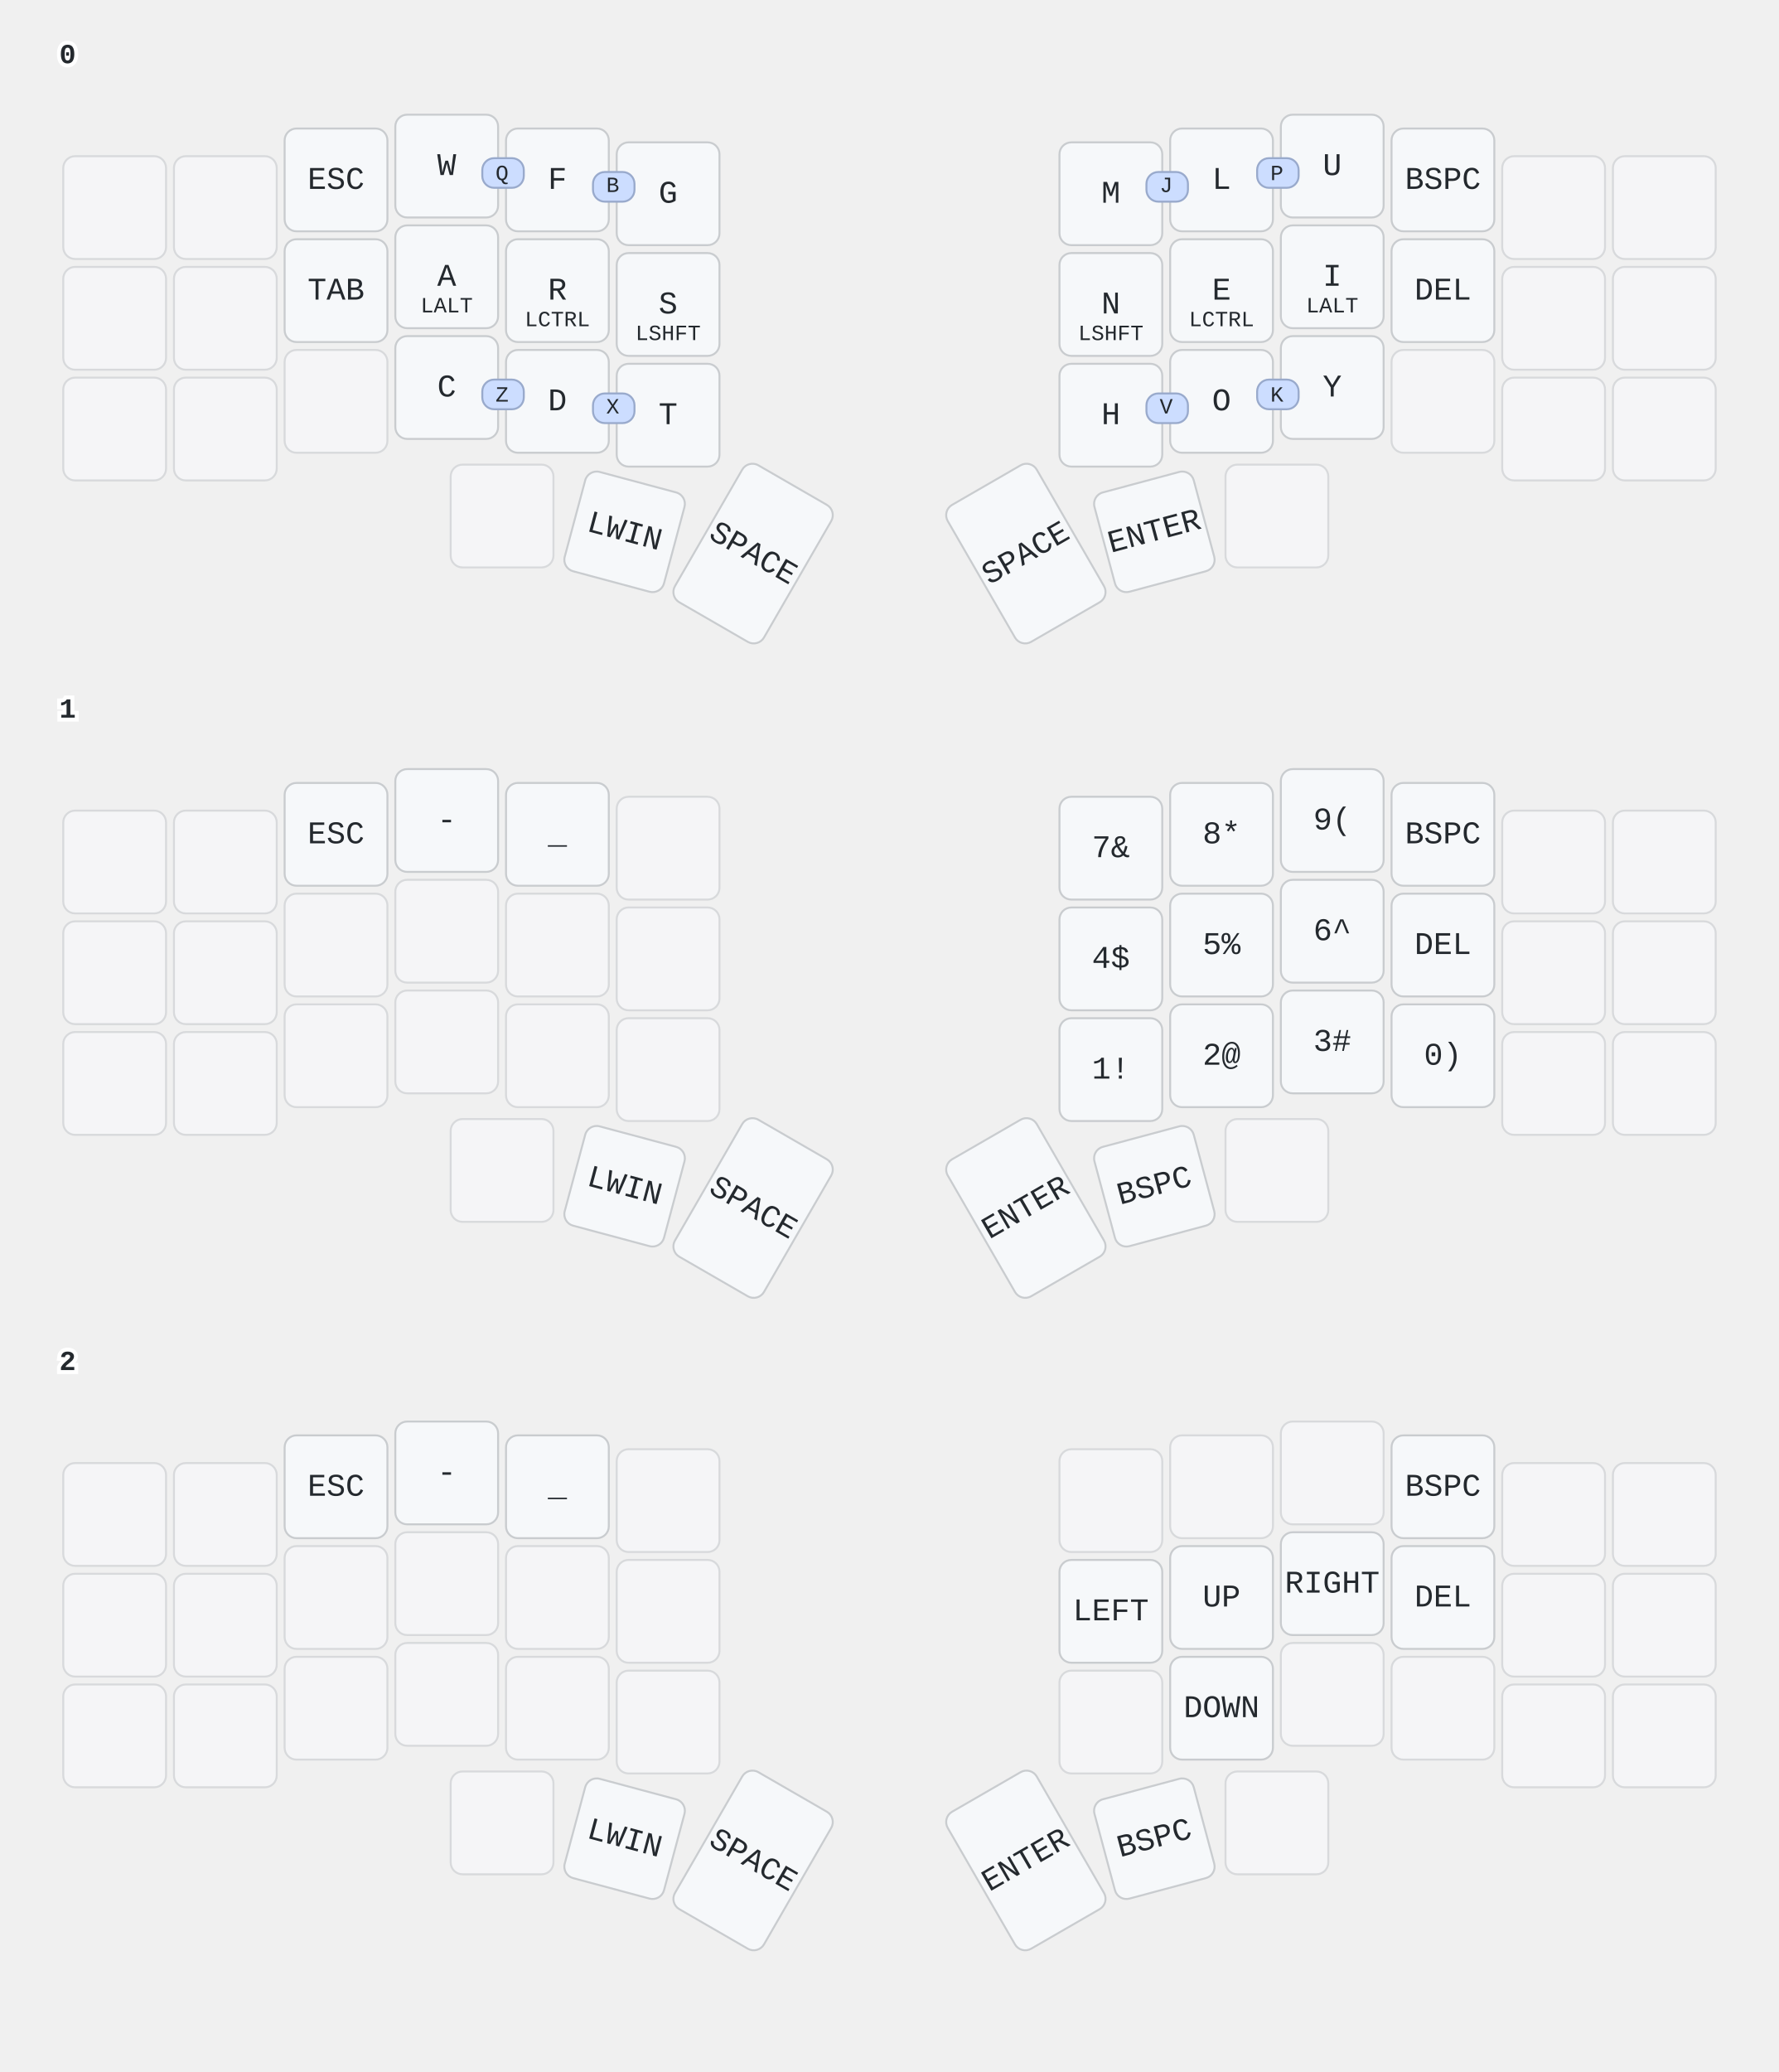
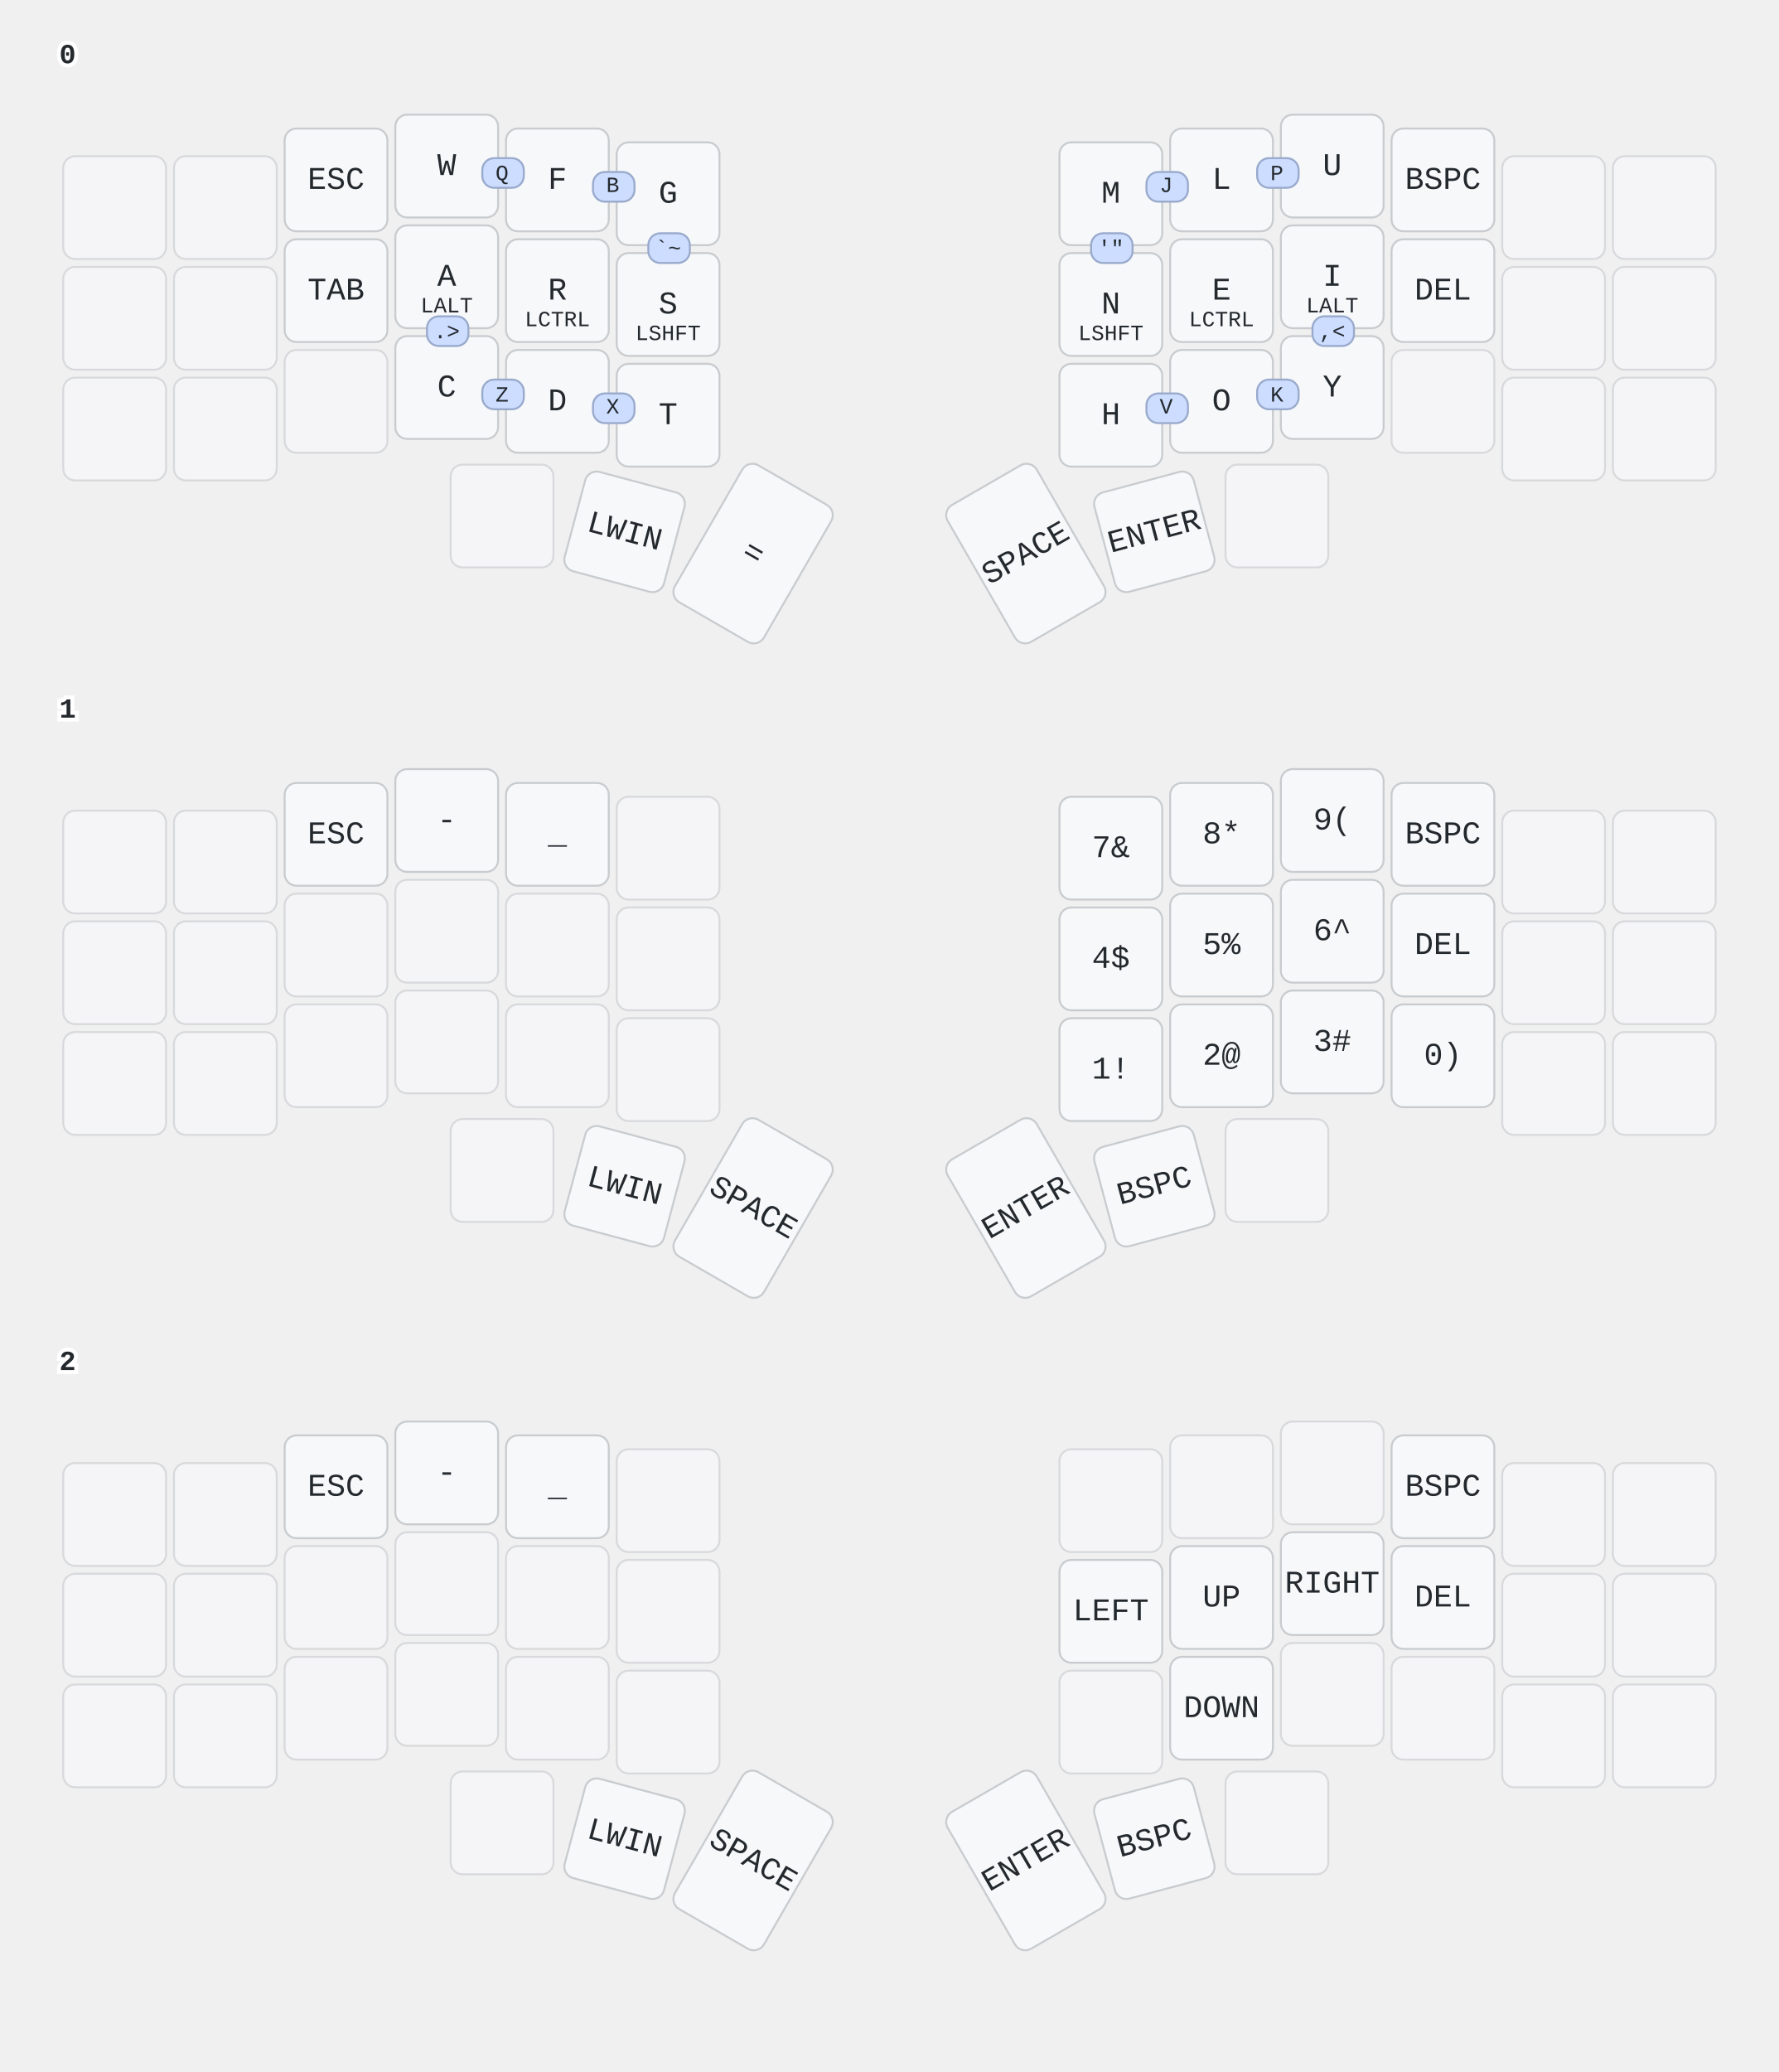
<svg xmlns="http://www.w3.org/2000/svg" xmlns:xlink="http://www.w3.org/1999/xlink" width="900" height="1048" viewBox="0 0 900 1048" class="keymap">
  <defs>/* start glyphs */
<svg id="mdi:chevron-down">
      <svg id="mdi-chevron-down" viewBox="0 0 24 24">
        <path d="M7.41,8.58L12,13.17L16.59,8.58L18,10L12,16L6,10L7.41,8.58Z" />
      </svg>
    </svg>
    <svg id="mdi:chevron-left">
      <svg id="mdi-chevron-left" viewBox="0 0 24 24">
        <path d="M15.41,16.58L10.83,12L15.41,7.41L14,6L8,12L14,18L15.41,16.58Z" />
      </svg>
    </svg>
    <svg id="mdi:chevron-right">
      <svg id="mdi-chevron-right" viewBox="0 0 24 24">
        <path d="M8.59,16.58L13.17,12L8.59,7.41L10,6L16,12L10,18L8.59,16.58Z" />
      </svg>
    </svg>
    <svg id="mdi:chevron-up">
      <svg id="mdi-chevron-up" viewBox="0 0 24 24">
        <path d="M7.41,15.41L12,10.83L16.59,15.41L18,14L12,8L6,14L7.41,15.41Z" />
      </svg>
    </svg>
  </defs>/* end glyphs */
<style>/* inherit to force styles through use tags */
svg path {
    fill: inherit;
}

/* font and background color specifications */
svg.keymap {
    font-family: SFMono-Regular,Consolas,Liberation Mono,Menlo,monospace;
    font-size: 14px;
    font-kerning: normal;
    text-rendering: optimizeLegibility;
    fill: #24292e;
}

/* default key styling */
rect.key {
    fill: #f6f8fa;
}

rect.key, rect.combo {
    stroke: #c9cccf;
    stroke-width: 1;
}

/* default key side styling, only used is draw_key_sides is set */
rect.side {
    filter: brightness(90%);
}

/* color accent for combo boxes */
rect.combo, rect.combo-separate {
    fill: #cdf;
}

/* color accent for held keys */
rect.held, rect.combo.held {
    fill: #fdd;
}

/* color accent for ghost (optional) keys */
rect.ghost, rect.combo.ghost {
    stroke-dasharray: 4, 4;
    stroke-width: 2;
}

text {
    text-anchor: middle;
    dominant-baseline: middle;
}

/* styling for layer labels */
text.label {
    font-weight: bold;
    text-anchor: start;
    stroke: white;
    stroke-width: 4;
    paint-order: stroke;
}

/* styling for optional footer */
text.footer {
    text-anchor: end;
    dominant-baseline: auto;
    stroke: white;
    stroke-width: 4;
    paint-order: stroke;
}

/* styling for combo tap, and key hold/shifted label text */
text.combo, text.hold, text.shifted {
    font-size: 11px;
}

text.hold {
    text-anchor: middle;
    dominant-baseline: auto;
}

text.shifted {
    text-anchor: middle;
    dominant-baseline: hanging;
}

text.layer-activator {
    text-decoration: underline;
}

/* styling for hold/shifted label text in combo box */
text.combo.hold, text.combo.shifted {
    font-size: 8px;
}

/* lighter symbol for transparent keys */
text.trans {
    fill: #7b7e81;
}

/* styling for combo dendrons */
path.combo {
    stroke-width: 1;
    stroke: gray;
    fill: none;
}

/* Start Tabler Icons Cleanup */
/* cannot use height/width with glyphs */
.icon-tabler &gt; path {
    fill: inherit;
    stroke: inherit;
    stroke-width: 2;
}
/* hide tabler's default box */
.icon-tabler &gt; path[stroke="none"][fill="none"] {
    visibility: hidden;
}
/* End Tabler Icons Cleanup */

.none, .trans, .ghost {
  opacity: 0.8;
}

/* color accent for combo boxes */
rect.combo, rect.combo-separate {
    fill: #CCDDFF;
    stroke: #99AACC;
}

/* rect.held, rect.combo.held { */
.held {
  opacity: 1.0;
  filter: drop-shadow(0px 0px 6px #4FC0D0);  /* #7979EC); */
}

text.key.tap {
  font-size: 16px;
  /* font-weight: 900; */
}

text.hold, text.shifted {
  /* font-size: 9px; */
  font-weight: normal;
}

text.combo {
  /* font-size: 11px; */
  /* font-weight: bold;j */
}
</style>
  <g transform="translate(30, 0)" class="layer-0">
    <text x="0" y="28" class="label" id="x_x">0</text>
    <g transform="translate(0, 56)">
      <g transform="translate(28, 49)" class="key none keypos-0">
        <rect rx="6" ry="6" x="-26" y="-26" width="52" height="52" class="key none" />
      </g>
      <g transform="translate(84, 49)" class="key none keypos-1">
        <rect rx="6" ry="6" x="-26" y="-26" width="52" height="52" class="key none" />
      </g>
      <g transform="translate(140, 35)" class="key keypos-2">
        <rect rx="6" ry="6" x="-26" y="-26" width="52" height="52" class="key" />
        <text x="0" y="0" class="key tap">ESC</text>
      </g>
      <g transform="translate(196, 28)" class="key keypos-3">
        <rect rx="6" ry="6" x="-26" y="-26" width="52" height="52" class="key" />
        <text x="0" y="0" class="key tap">W</text>
      </g>
      <g transform="translate(252, 35)" class="key keypos-4">
        <rect rx="6" ry="6" x="-26" y="-26" width="52" height="52" class="key" />
        <text x="0" y="0" class="key tap">F</text>
      </g>
      <g transform="translate(308, 42)" class="key keypos-5">
        <rect rx="6" ry="6" x="-26" y="-26" width="52" height="52" class="key" />
        <text x="0" y="0" class="key tap">G</text>
      </g>
      <g transform="translate(532, 42)" class="key keypos-6">
        <rect rx="6" ry="6" x="-26" y="-26" width="52" height="52" class="key" />
        <text x="0" y="0" class="key tap">M</text>
      </g>
      <g transform="translate(588, 35)" class="key keypos-7">
        <rect rx="6" ry="6" x="-26" y="-26" width="52" height="52" class="key" />
        <text x="0" y="0" class="key tap">L</text>
      </g>
      <g transform="translate(644, 28)" class="key keypos-8">
        <rect rx="6" ry="6" x="-26" y="-26" width="52" height="52" class="key" />
        <text x="0" y="0" class="key tap">U</text>
      </g>
      <g transform="translate(700, 35)" class="key keypos-9">
        <rect rx="6" ry="6" x="-26" y="-26" width="52" height="52" class="key" />
        <text x="0" y="0" class="key tap">BSPC</text>
      </g>
      <g transform="translate(756, 49)" class="key none keypos-10">
        <rect rx="6" ry="6" x="-26" y="-26" width="52" height="52" class="key none" />
      </g>
      <g transform="translate(812, 49)" class="key none keypos-11">
        <rect rx="6" ry="6" x="-26" y="-26" width="52" height="52" class="key none" />
      </g>
      <g transform="translate(28, 105)" class="key none keypos-12">
        <rect rx="6" ry="6" x="-26" y="-26" width="52" height="52" class="key none" />
      </g>
      <g transform="translate(84, 105)" class="key none keypos-13">
        <rect rx="6" ry="6" x="-26" y="-26" width="52" height="52" class="key none" />
      </g>
      <g transform="translate(140, 91)" class="key keypos-14">
        <rect rx="6" ry="6" x="-26" y="-26" width="52" height="52" class="key" />
        <text x="0" y="0" class="key tap">TAB</text>
      </g>
      <g transform="translate(196, 84)" class="key keypos-15">
        <rect rx="6" ry="6" x="-26" y="-26" width="52" height="52" class="key" />
        <text x="0" y="0" class="key tap">A</text>
        <text x="0" y="18" class="key hold">LALT</text>
      </g>
      <g transform="translate(252, 91)" class="key keypos-16">
        <rect rx="6" ry="6" x="-26" y="-26" width="52" height="52" class="key" />
        <text x="0" y="0" class="key tap">R</text>
        <text x="0" y="18" class="key hold">LCTRL</text>
      </g>
      <g transform="translate(308, 98)" class="key keypos-17">
        <rect rx="6" ry="6" x="-26" y="-26" width="52" height="52" class="key" />
        <text x="0" y="0" class="key tap">S</text>
        <text x="0" y="18" class="key hold">LSHFT</text>
      </g>
      <g transform="translate(532, 98)" class="key keypos-18">
        <rect rx="6" ry="6" x="-26" y="-26" width="52" height="52" class="key" />
        <text x="0" y="0" class="key tap">N</text>
        <text x="0" y="18" class="key hold">LSHFT</text>
      </g>
      <g transform="translate(588, 91)" class="key keypos-19">
        <rect rx="6" ry="6" x="-26" y="-26" width="52" height="52" class="key" />
        <text x="0" y="0" class="key tap">E</text>
        <text x="0" y="18" class="key hold">LCTRL</text>
      </g>
      <g transform="translate(644, 84)" class="key keypos-20">
        <rect rx="6" ry="6" x="-26" y="-26" width="52" height="52" class="key" />
        <text x="0" y="0" class="key tap">I</text>
        <text x="0" y="18" class="key hold">LALT</text>
      </g>
      <g transform="translate(700, 91)" class="key keypos-21">
        <rect rx="6" ry="6" x="-26" y="-26" width="52" height="52" class="key" />
        <text x="0" y="0" class="key tap">DEL</text>
      </g>
      <g transform="translate(756, 105)" class="key none keypos-22">
        <rect rx="6" ry="6" x="-26" y="-26" width="52" height="52" class="key none" />
      </g>
      <g transform="translate(812, 105)" class="key none keypos-23">
        <rect rx="6" ry="6" x="-26" y="-26" width="52" height="52" class="key none" />
      </g>
      <g transform="translate(28, 161)" class="key none keypos-24">
        <rect rx="6" ry="6" x="-26" y="-26" width="52" height="52" class="key none" />
      </g>
      <g transform="translate(84, 161)" class="key none keypos-25">
        <rect rx="6" ry="6" x="-26" y="-26" width="52" height="52" class="key none" />
      </g>
      <g transform="translate(140, 147)" class="key none keypos-26">
        <rect rx="6" ry="6" x="-26" y="-26" width="52" height="52" class="key none" />
      </g>
      <g transform="translate(196, 140)" class="key keypos-27">
        <rect rx="6" ry="6" x="-26" y="-26" width="52" height="52" class="key" />
        <text x="0" y="0" class="key tap">C</text>
      </g>
      <g transform="translate(252, 147)" class="key keypos-28">
        <rect rx="6" ry="6" x="-26" y="-26" width="52" height="52" class="key" />
        <text x="0" y="0" class="key tap">D</text>
      </g>
      <g transform="translate(308, 154)" class="key keypos-29">
        <rect rx="6" ry="6" x="-26" y="-26" width="52" height="52" class="key" />
        <text x="0" y="0" class="key tap">T</text>
      </g>
      <g transform="translate(532, 154)" class="key keypos-30">
        <rect rx="6" ry="6" x="-26" y="-26" width="52" height="52" class="key" />
        <text x="0" y="0" class="key tap">H</text>
      </g>
      <g transform="translate(588, 147)" class="key keypos-31">
        <rect rx="6" ry="6" x="-26" y="-26" width="52" height="52" class="key" />
        <text x="0" y="0" class="key tap">O</text>
      </g>
      <g transform="translate(644, 140)" class="key keypos-32">
        <rect rx="6" ry="6" x="-26" y="-26" width="52" height="52" class="key" />
        <text x="0" y="0" class="key tap">Y</text>
      </g>
      <g transform="translate(700, 147)" class="key none keypos-33">
        <rect rx="6" ry="6" x="-26" y="-26" width="52" height="52" class="key none" />
      </g>
      <g transform="translate(756, 161)" class="key none keypos-34">
        <rect rx="6" ry="6" x="-26" y="-26" width="52" height="52" class="key none" />
      </g>
      <g transform="translate(812, 161)" class="key none keypos-35">
        <rect rx="6" ry="6" x="-26" y="-26" width="52" height="52" class="key none" />
      </g>
      <g transform="translate(224, 205)" class="key none keypos-36">
        <rect rx="6" ry="6" x="-26" y="-26" width="52" height="52" class="key none" />
      </g>
      <g transform="translate(286, 213) rotate(15.0)" class="key keypos-37">
        <rect rx="6" ry="6" x="-26" y="-26" width="52" height="52" class="key" />
        <text x="0" y="0" class="key tap">LWIN</text>
      </g>
      <g transform="translate(351, 224) rotate(30.0)" class="key keypos-38">
        <rect rx="6" ry="6" x="-26" y="-40" width="52" height="80" class="key" />
-         <text x="0" y="0" class="key tap">SPACE</text>
+         <text x="0" y="0" class="key tap">=</text>
      </g>
      <g transform="translate(489, 224) rotate(-30.0)" class="key keypos-39">
        <rect rx="6" ry="6" x="-26" y="-40" width="52" height="80" class="key" />
        <text x="0" y="0" class="key tap">SPACE</text>
      </g>
      <g transform="translate(554, 213) rotate(-15.0)" class="key keypos-40">
        <rect rx="6" ry="6" x="-26" y="-26" width="52" height="52" class="key" />
        <text x="0" y="0" class="key tap">ENTER</text>
      </g>
      <g transform="translate(616, 205)" class="key none keypos-41">
        <rect rx="6" ry="6" x="-26" y="-26" width="52" height="52" class="key none" />
      </g>
      <g class="combo combopos-0">
        <rect rx="6" ry="6" x="214" y="24" width="21" height="15" class="combo" />
        <text x="224" y="32" class="combo tap">Q</text>
      </g>
      <g class="combo combopos-1">
        <rect rx="6" ry="6" x="270" y="31" width="21" height="15" class="combo" />
        <text x="280" y="38" class="combo tap">B</text>
      </g>
      <g class="combo combopos-2">
        <rect rx="6" ry="6" x="214" y="136" width="21" height="15" class="combo" />
        <text x="224" y="144" class="combo tap">Z</text>
      </g>
      <g class="combo combopos-3">
        <rect rx="6" ry="6" x="270" y="143" width="21" height="15" class="combo" />
        <text x="280" y="150" class="combo tap">X</text>
      </g>
      <g class="combo combopos-4">
        <rect rx="6" ry="6" x="550" y="31" width="21" height="15" class="combo" />
        <text x="560" y="38" class="combo tap">J</text>
      </g>
      <g class="combo combopos-5">
        <rect rx="6" ry="6" x="606" y="24" width="21" height="15" class="combo" />
        <text x="616" y="32" class="combo tap">P</text>
      </g>
      <g class="combo combopos-6">
        <rect rx="6" ry="6" x="550" y="143" width="21" height="15" class="combo" />
        <text x="560" y="150" class="combo tap">V</text>
      </g>
      <g class="combo combopos-7">
        <rect rx="6" ry="6" x="606" y="136" width="21" height="15" class="combo" />
        <text x="616" y="144" class="combo tap">K</text>
+       </g>
+       <g class="combo combopos-8">
+         <rect rx="6" ry="6" x="298" y="62" width="21" height="15" class="combo" />
+         <text x="308" y="70" class="combo tap">`~</text>
+       </g>
+       <g class="combo combopos-9">
+         <rect rx="6" ry="6" x="522" y="62" width="21" height="15" class="combo" />
+         <text x="532" y="70" class="combo tap">'"</text>
+       </g>
+       <g class="combo combopos-10">
+         <rect rx="6" ry="6" x="186" y="104" width="21" height="15" class="combo" />
+         <text x="196" y="112" class="combo tap">.&gt;</text>
+       </g>
+       <g class="combo combopos-11">
+         <rect rx="6" ry="6" x="634" y="104" width="21" height="15" class="combo" />
+         <text x="644" y="112" class="combo tap">,&lt;</text>
      </g>
    </g>
  </g>
  <g transform="translate(30, 331)" class="layer-1">
    <text x="0" y="28" class="label" id="x_x">1</text>
    <g transform="translate(0, 56)">
      <g transform="translate(28, 49)" class="key none keypos-0">
        <rect rx="6" ry="6" x="-26" y="-26" width="52" height="52" class="key none" />
      </g>
      <g transform="translate(84, 49)" class="key none keypos-1">
        <rect rx="6" ry="6" x="-26" y="-26" width="52" height="52" class="key none" />
      </g>
      <g transform="translate(140, 35)" class="key keypos-2">
        <rect rx="6" ry="6" x="-26" y="-26" width="52" height="52" class="key" />
        <text x="0" y="0" class="key tap">ESC</text>
      </g>
      <g transform="translate(196, 28)" class="key keypos-3">
        <rect rx="6" ry="6" x="-26" y="-26" width="52" height="52" class="key" />
        <text x="0" y="0" class="key tap">-</text>
      </g>
      <g transform="translate(252, 35)" class="key keypos-4">
        <rect rx="6" ry="6" x="-26" y="-26" width="52" height="52" class="key" />
        <text x="0" y="0" class="key tap">_</text>
      </g>
      <g transform="translate(308, 42)" class="key none keypos-5">
        <rect rx="6" ry="6" x="-26" y="-26" width="52" height="52" class="key none" />
      </g>
      <g transform="translate(532, 42)" class="key keypos-6">
        <rect rx="6" ry="6" x="-26" y="-26" width="52" height="52" class="key" />
        <text x="0" y="0" class="key tap">7&amp;</text>
      </g>
      <g transform="translate(588, 35)" class="key keypos-7">
        <rect rx="6" ry="6" x="-26" y="-26" width="52" height="52" class="key" />
        <text x="0" y="0" class="key tap">8*</text>
      </g>
      <g transform="translate(644, 28)" class="key keypos-8">
        <rect rx="6" ry="6" x="-26" y="-26" width="52" height="52" class="key" />
        <text x="0" y="0" class="key tap">9(</text>
      </g>
      <g transform="translate(700, 35)" class="key keypos-9">
        <rect rx="6" ry="6" x="-26" y="-26" width="52" height="52" class="key" />
        <text x="0" y="0" class="key tap">BSPC</text>
      </g>
      <g transform="translate(756, 49)" class="key none keypos-10">
        <rect rx="6" ry="6" x="-26" y="-26" width="52" height="52" class="key none" />
      </g>
      <g transform="translate(812, 49)" class="key none keypos-11">
        <rect rx="6" ry="6" x="-26" y="-26" width="52" height="52" class="key none" />
      </g>
      <g transform="translate(28, 105)" class="key none keypos-12">
        <rect rx="6" ry="6" x="-26" y="-26" width="52" height="52" class="key none" />
      </g>
      <g transform="translate(84, 105)" class="key none keypos-13">
        <rect rx="6" ry="6" x="-26" y="-26" width="52" height="52" class="key none" />
      </g>
      <g transform="translate(140, 91)" class="key none keypos-14">
        <rect rx="6" ry="6" x="-26" y="-26" width="52" height="52" class="key none" />
      </g>
      <g transform="translate(196, 84)" class="key none keypos-15">
        <rect rx="6" ry="6" x="-26" y="-26" width="52" height="52" class="key none" />
      </g>
      <g transform="translate(252, 91)" class="key none keypos-16">
        <rect rx="6" ry="6" x="-26" y="-26" width="52" height="52" class="key none" />
      </g>
      <g transform="translate(308, 98)" class="key none keypos-17">
        <rect rx="6" ry="6" x="-26" y="-26" width="52" height="52" class="key none" />
      </g>
      <g transform="translate(532, 98)" class="key keypos-18">
        <rect rx="6" ry="6" x="-26" y="-26" width="52" height="52" class="key" />
        <text x="0" y="0" class="key tap">4$</text>
      </g>
      <g transform="translate(588, 91)" class="key keypos-19">
        <rect rx="6" ry="6" x="-26" y="-26" width="52" height="52" class="key" />
        <text x="0" y="0" class="key tap">5%</text>
      </g>
      <g transform="translate(644, 84)" class="key keypos-20">
        <rect rx="6" ry="6" x="-26" y="-26" width="52" height="52" class="key" />
        <text x="0" y="0" class="key tap">6^</text>
      </g>
      <g transform="translate(700, 91)" class="key keypos-21">
        <rect rx="6" ry="6" x="-26" y="-26" width="52" height="52" class="key" />
        <text x="0" y="0" class="key tap">DEL</text>
      </g>
      <g transform="translate(756, 105)" class="key none keypos-22">
        <rect rx="6" ry="6" x="-26" y="-26" width="52" height="52" class="key none" />
      </g>
      <g transform="translate(812, 105)" class="key none keypos-23">
        <rect rx="6" ry="6" x="-26" y="-26" width="52" height="52" class="key none" />
      </g>
      <g transform="translate(28, 161)" class="key none keypos-24">
        <rect rx="6" ry="6" x="-26" y="-26" width="52" height="52" class="key none" />
      </g>
      <g transform="translate(84, 161)" class="key none keypos-25">
        <rect rx="6" ry="6" x="-26" y="-26" width="52" height="52" class="key none" />
      </g>
      <g transform="translate(140, 147)" class="key none keypos-26">
        <rect rx="6" ry="6" x="-26" y="-26" width="52" height="52" class="key none" />
      </g>
      <g transform="translate(196, 140)" class="key none keypos-27">
        <rect rx="6" ry="6" x="-26" y="-26" width="52" height="52" class="key none" />
      </g>
      <g transform="translate(252, 147)" class="key none keypos-28">
        <rect rx="6" ry="6" x="-26" y="-26" width="52" height="52" class="key none" />
      </g>
      <g transform="translate(308, 154)" class="key none keypos-29">
        <rect rx="6" ry="6" x="-26" y="-26" width="52" height="52" class="key none" />
      </g>
      <g transform="translate(532, 154)" class="key keypos-30">
        <rect rx="6" ry="6" x="-26" y="-26" width="52" height="52" class="key" />
        <text x="0" y="0" class="key tap">1!</text>
      </g>
      <g transform="translate(588, 147)" class="key keypos-31">
        <rect rx="6" ry="6" x="-26" y="-26" width="52" height="52" class="key" />
        <text x="0" y="0" class="key tap">2@</text>
      </g>
      <g transform="translate(644, 140)" class="key keypos-32">
        <rect rx="6" ry="6" x="-26" y="-26" width="52" height="52" class="key" />
        <text x="0" y="0" class="key tap">3#</text>
      </g>
      <g transform="translate(700, 147)" class="key keypos-33">
        <rect rx="6" ry="6" x="-26" y="-26" width="52" height="52" class="key" />
        <text x="0" y="0" class="key tap">0)</text>
      </g>
      <g transform="translate(756, 161)" class="key none keypos-34">
        <rect rx="6" ry="6" x="-26" y="-26" width="52" height="52" class="key none" />
      </g>
      <g transform="translate(812, 161)" class="key none keypos-35">
        <rect rx="6" ry="6" x="-26" y="-26" width="52" height="52" class="key none" />
      </g>
      <g transform="translate(224, 205)" class="key none keypos-36">
        <rect rx="6" ry="6" x="-26" y="-26" width="52" height="52" class="key none" />
      </g>
      <g transform="translate(286, 213) rotate(15.0)" class="key keypos-37">
        <rect rx="6" ry="6" x="-26" y="-26" width="52" height="52" class="key" />
        <text x="0" y="0" class="key tap">LWIN</text>
      </g>
      <g transform="translate(351, 224) rotate(30.0)" class="key keypos-38">
        <rect rx="6" ry="6" x="-26" y="-40" width="52" height="80" class="key" />
        <text x="0" y="0" class="key tap">SPACE</text>
      </g>
      <g transform="translate(489, 224) rotate(-30.0)" class="key keypos-39">
        <rect rx="6" ry="6" x="-26" y="-40" width="52" height="80" class="key" />
        <text x="0" y="0" class="key tap">ENTER</text>
      </g>
      <g transform="translate(554, 213) rotate(-15.0)" class="key keypos-40">
        <rect rx="6" ry="6" x="-26" y="-26" width="52" height="52" class="key" />
        <text x="0" y="0" class="key tap">BSPC</text>
      </g>
      <g transform="translate(616, 205)" class="key none keypos-41">
        <rect rx="6" ry="6" x="-26" y="-26" width="52" height="52" class="key none" />
      </g>
    </g>
  </g>
  <g transform="translate(30, 661)" class="layer-2">
    <text x="0" y="28" class="label" id="x_x">2</text>
    <g transform="translate(0, 56)">
      <g transform="translate(28, 49)" class="key none keypos-0">
        <rect rx="6" ry="6" x="-26" y="-26" width="52" height="52" class="key none" />
      </g>
      <g transform="translate(84, 49)" class="key none keypos-1">
        <rect rx="6" ry="6" x="-26" y="-26" width="52" height="52" class="key none" />
      </g>
      <g transform="translate(140, 35)" class="key keypos-2">
        <rect rx="6" ry="6" x="-26" y="-26" width="52" height="52" class="key" />
        <text x="0" y="0" class="key tap">ESC</text>
      </g>
      <g transform="translate(196, 28)" class="key keypos-3">
        <rect rx="6" ry="6" x="-26" y="-26" width="52" height="52" class="key" />
        <text x="0" y="0" class="key tap">-</text>
      </g>
      <g transform="translate(252, 35)" class="key keypos-4">
        <rect rx="6" ry="6" x="-26" y="-26" width="52" height="52" class="key" />
        <text x="0" y="0" class="key tap">_</text>
      </g>
      <g transform="translate(308, 42)" class="key none keypos-5">
        <rect rx="6" ry="6" x="-26" y="-26" width="52" height="52" class="key none" />
      </g>
      <g transform="translate(532, 42)" class="key none keypos-6">
        <rect rx="6" ry="6" x="-26" y="-26" width="52" height="52" class="key none" />
      </g>
      <g transform="translate(588, 35)" class="key none keypos-7">
        <rect rx="6" ry="6" x="-26" y="-26" width="52" height="52" class="key none" />
      </g>
      <g transform="translate(644, 28)" class="key none keypos-8">
        <rect rx="6" ry="6" x="-26" y="-26" width="52" height="52" class="key none" />
      </g>
      <g transform="translate(700, 35)" class="key keypos-9">
        <rect rx="6" ry="6" x="-26" y="-26" width="52" height="52" class="key" />
        <text x="0" y="0" class="key tap">BSPC</text>
      </g>
      <g transform="translate(756, 49)" class="key none keypos-10">
        <rect rx="6" ry="6" x="-26" y="-26" width="52" height="52" class="key none" />
      </g>
      <g transform="translate(812, 49)" class="key none keypos-11">
        <rect rx="6" ry="6" x="-26" y="-26" width="52" height="52" class="key none" />
      </g>
      <g transform="translate(28, 105)" class="key none keypos-12">
        <rect rx="6" ry="6" x="-26" y="-26" width="52" height="52" class="key none" />
      </g>
      <g transform="translate(84, 105)" class="key none keypos-13">
        <rect rx="6" ry="6" x="-26" y="-26" width="52" height="52" class="key none" />
      </g>
      <g transform="translate(140, 91)" class="key none keypos-14">
        <rect rx="6" ry="6" x="-26" y="-26" width="52" height="52" class="key none" />
      </g>
      <g transform="translate(196, 84)" class="key none keypos-15">
        <rect rx="6" ry="6" x="-26" y="-26" width="52" height="52" class="key none" />
      </g>
      <g transform="translate(252, 91)" class="key none keypos-16">
        <rect rx="6" ry="6" x="-26" y="-26" width="52" height="52" class="key none" />
      </g>
      <g transform="translate(308, 98)" class="key none keypos-17">
        <rect rx="6" ry="6" x="-26" y="-26" width="52" height="52" class="key none" />
      </g>
      <g transform="translate(532, 98)" class="key keypos-18">
        <rect rx="6" ry="6" x="-26" y="-26" width="52" height="52" class="key" />
        <text x="0" y="0" class="key tap">LEFT</text>
        <use href="#mdi:chevron-left" xlink:href="#mdi:chevron-left" x="-6" y="6" height="12" width="12.0" class="key hold glyph mdi:chevron-left" />
      </g>
      <g transform="translate(588, 91)" class="key keypos-19">
        <rect rx="6" ry="6" x="-26" y="-26" width="52" height="52" class="key" />
        <text x="0" y="0" class="key tap">UP</text>
        <use href="#mdi:chevron-up" xlink:href="#mdi:chevron-up" x="-6" y="6" height="12" width="12.0" class="key hold glyph mdi:chevron-up" />
      </g>
      <g transform="translate(644, 84)" class="key keypos-20">
        <rect rx="6" ry="6" x="-26" y="-26" width="52" height="52" class="key" />
        <text x="0" y="0" class="key tap">RIGHT</text>
        <use href="#mdi:chevron-right" xlink:href="#mdi:chevron-right" x="-6" y="6" height="12" width="12.0" class="key hold glyph mdi:chevron-right" />
      </g>
      <g transform="translate(700, 91)" class="key keypos-21">
        <rect rx="6" ry="6" x="-26" y="-26" width="52" height="52" class="key" />
        <text x="0" y="0" class="key tap">DEL</text>
      </g>
      <g transform="translate(756, 105)" class="key none keypos-22">
        <rect rx="6" ry="6" x="-26" y="-26" width="52" height="52" class="key none" />
      </g>
      <g transform="translate(812, 105)" class="key none keypos-23">
        <rect rx="6" ry="6" x="-26" y="-26" width="52" height="52" class="key none" />
      </g>
      <g transform="translate(28, 161)" class="key none keypos-24">
        <rect rx="6" ry="6" x="-26" y="-26" width="52" height="52" class="key none" />
      </g>
      <g transform="translate(84, 161)" class="key none keypos-25">
        <rect rx="6" ry="6" x="-26" y="-26" width="52" height="52" class="key none" />
      </g>
      <g transform="translate(140, 147)" class="key none keypos-26">
        <rect rx="6" ry="6" x="-26" y="-26" width="52" height="52" class="key none" />
      </g>
      <g transform="translate(196, 140)" class="key none keypos-27">
        <rect rx="6" ry="6" x="-26" y="-26" width="52" height="52" class="key none" />
      </g>
      <g transform="translate(252, 147)" class="key none keypos-28">
        <rect rx="6" ry="6" x="-26" y="-26" width="52" height="52" class="key none" />
      </g>
      <g transform="translate(308, 154)" class="key none keypos-29">
        <rect rx="6" ry="6" x="-26" y="-26" width="52" height="52" class="key none" />
      </g>
      <g transform="translate(532, 154)" class="key none keypos-30">
        <rect rx="6" ry="6" x="-26" y="-26" width="52" height="52" class="key none" />
      </g>
      <g transform="translate(588, 147)" class="key keypos-31">
        <rect rx="6" ry="6" x="-26" y="-26" width="52" height="52" class="key" />
        <text x="0" y="0" class="key tap">DOWN</text>
        <use href="#mdi:chevron-down" xlink:href="#mdi:chevron-down" x="-6" y="6" height="12" width="12.0" class="key hold glyph mdi:chevron-down" />
      </g>
      <g transform="translate(644, 140)" class="key none keypos-32">
        <rect rx="6" ry="6" x="-26" y="-26" width="52" height="52" class="key none" />
      </g>
      <g transform="translate(700, 147)" class="key none keypos-33">
        <rect rx="6" ry="6" x="-26" y="-26" width="52" height="52" class="key none" />
      </g>
      <g transform="translate(756, 161)" class="key none keypos-34">
        <rect rx="6" ry="6" x="-26" y="-26" width="52" height="52" class="key none" />
      </g>
      <g transform="translate(812, 161)" class="key none keypos-35">
        <rect rx="6" ry="6" x="-26" y="-26" width="52" height="52" class="key none" />
      </g>
      <g transform="translate(224, 205)" class="key none keypos-36">
        <rect rx="6" ry="6" x="-26" y="-26" width="52" height="52" class="key none" />
      </g>
      <g transform="translate(286, 213) rotate(15.0)" class="key keypos-37">
        <rect rx="6" ry="6" x="-26" y="-26" width="52" height="52" class="key" />
        <text x="0" y="0" class="key tap">LWIN</text>
      </g>
      <g transform="translate(351, 224) rotate(30.0)" class="key keypos-38">
        <rect rx="6" ry="6" x="-26" y="-40" width="52" height="80" class="key" />
        <text x="0" y="0" class="key tap">SPACE</text>
      </g>
      <g transform="translate(489, 224) rotate(-30.0)" class="key keypos-39">
        <rect rx="6" ry="6" x="-26" y="-40" width="52" height="80" class="key" />
        <text x="0" y="0" class="key tap">ENTER</text>
      </g>
      <g transform="translate(554, 213) rotate(-15.0)" class="key keypos-40">
        <rect rx="6" ry="6" x="-26" y="-26" width="52" height="52" class="key" />
        <text x="0" y="0" class="key tap">BSPC</text>
      </g>
      <g transform="translate(616, 205)" class="key none keypos-41">
        <rect rx="6" ry="6" x="-26" y="-26" width="52" height="52" class="key none" />
      </g>
    </g>
  </g>
</svg>
